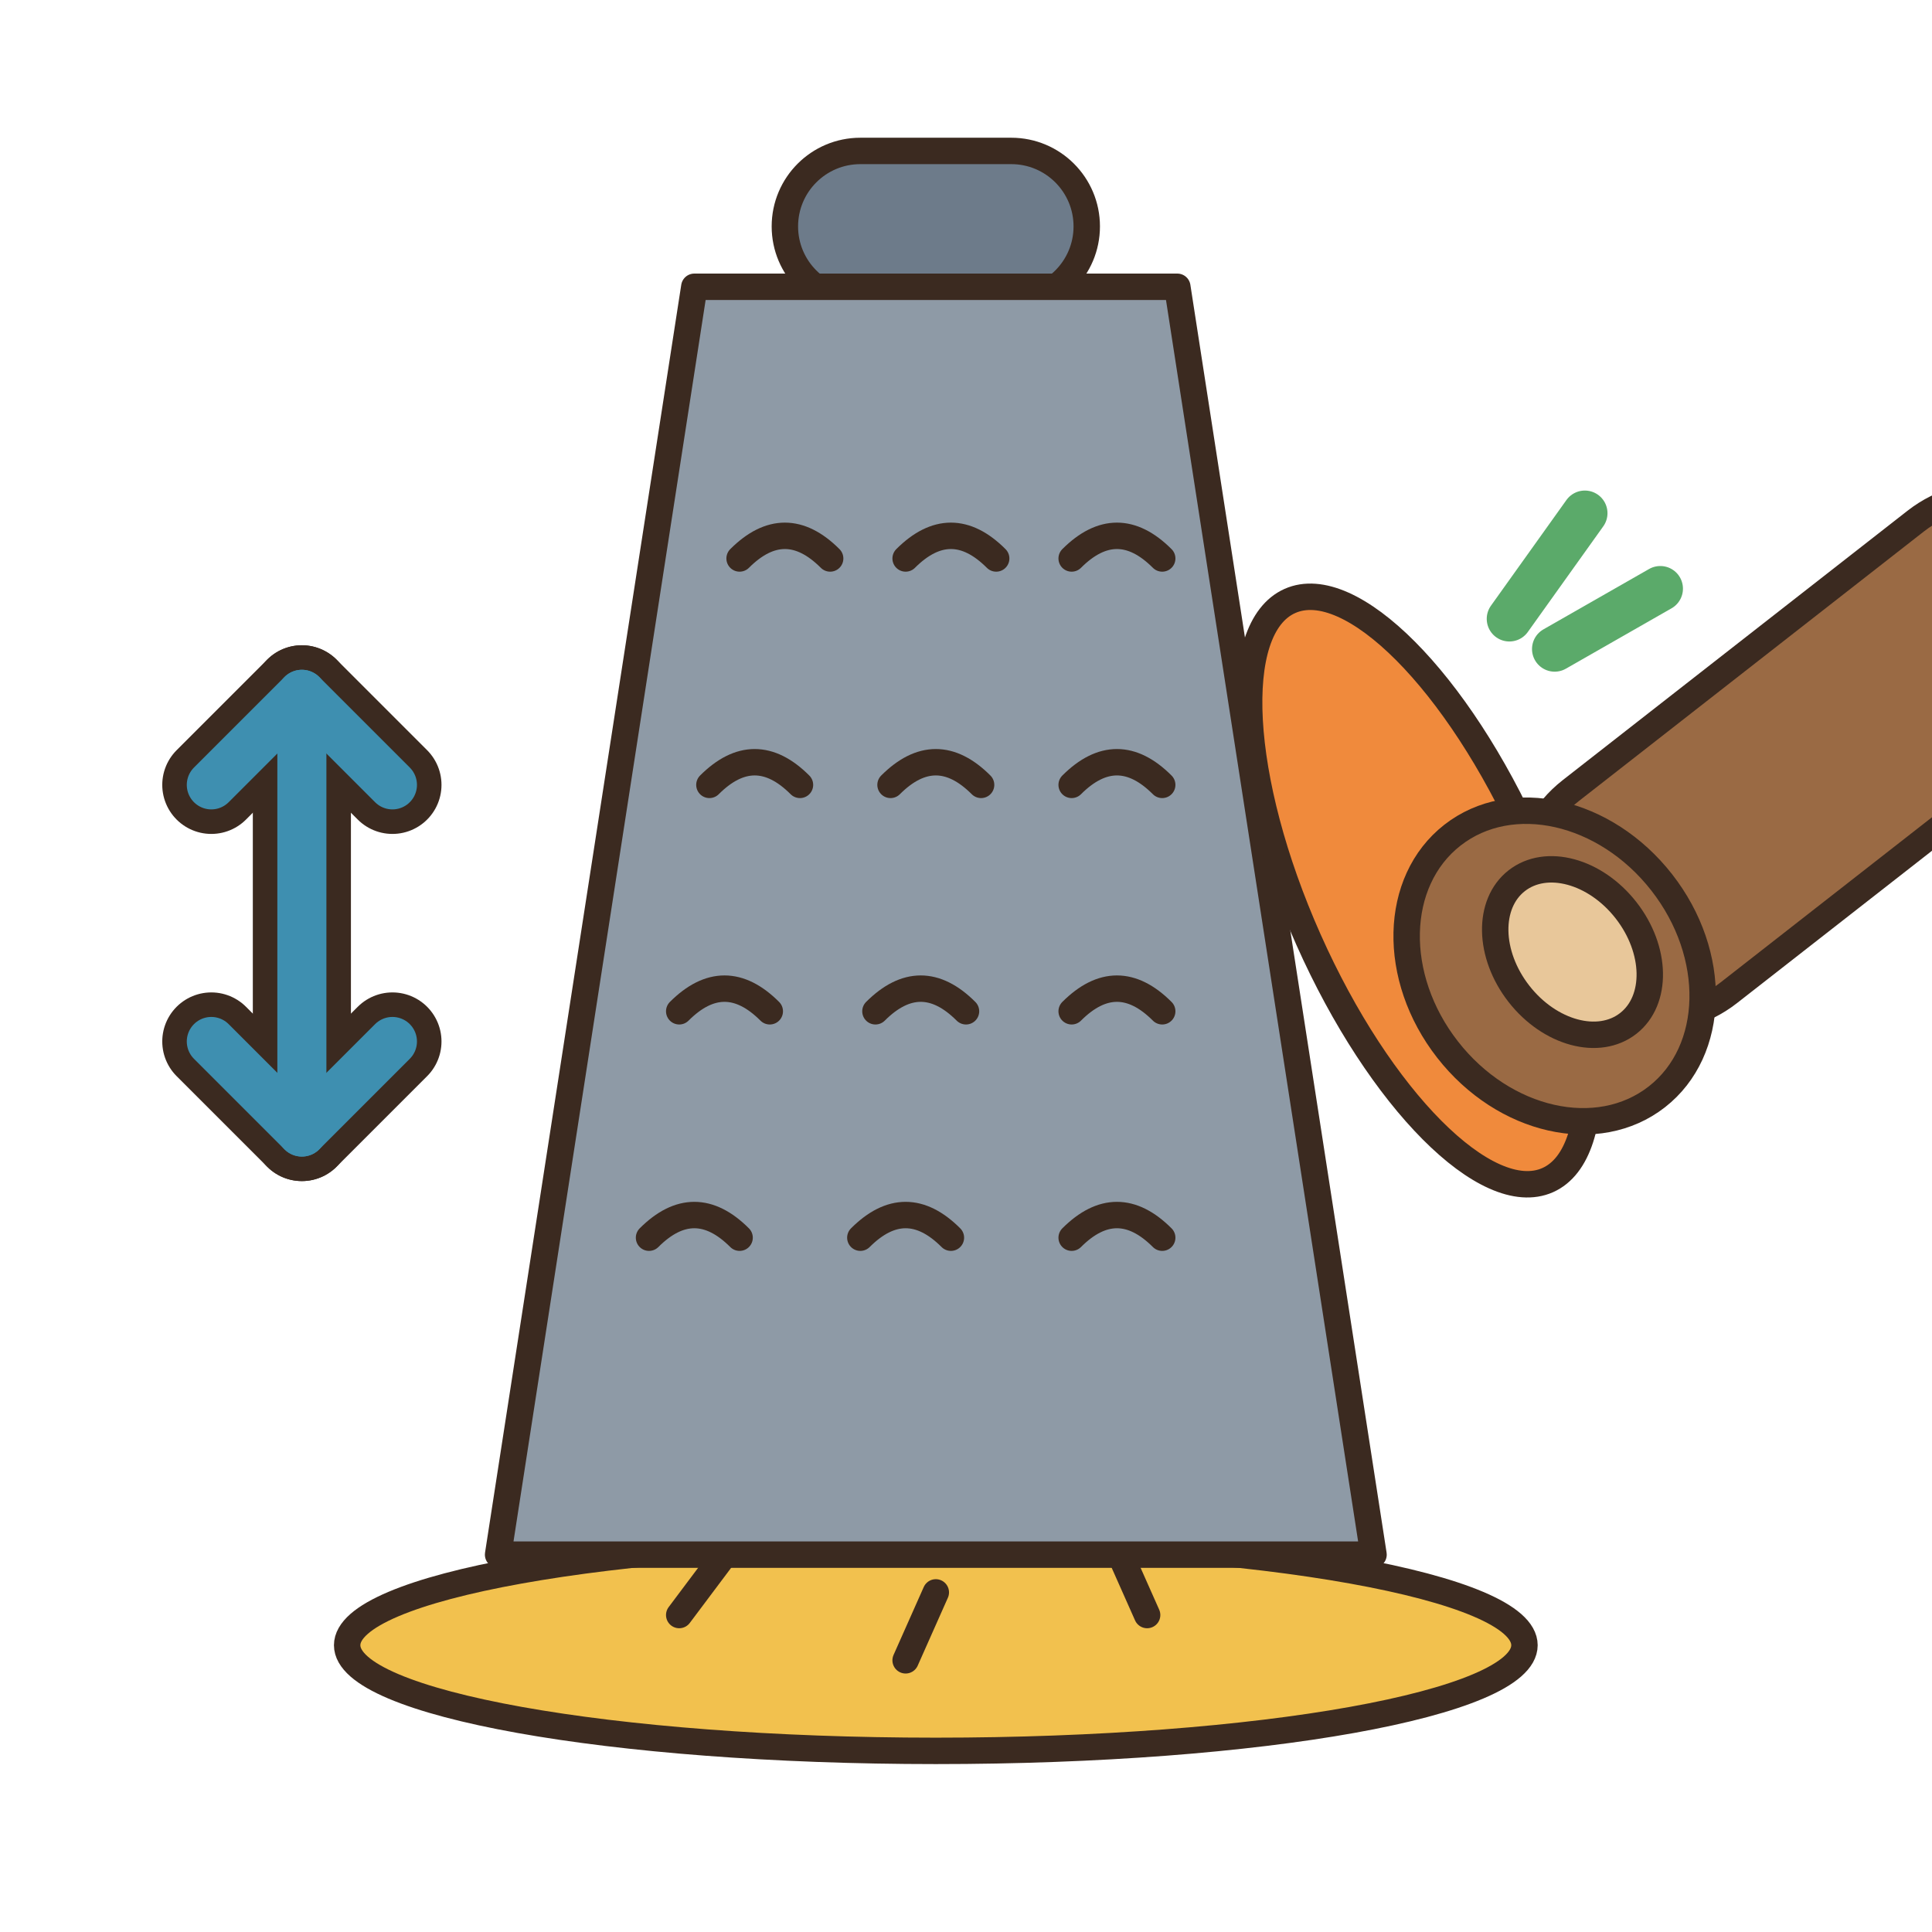
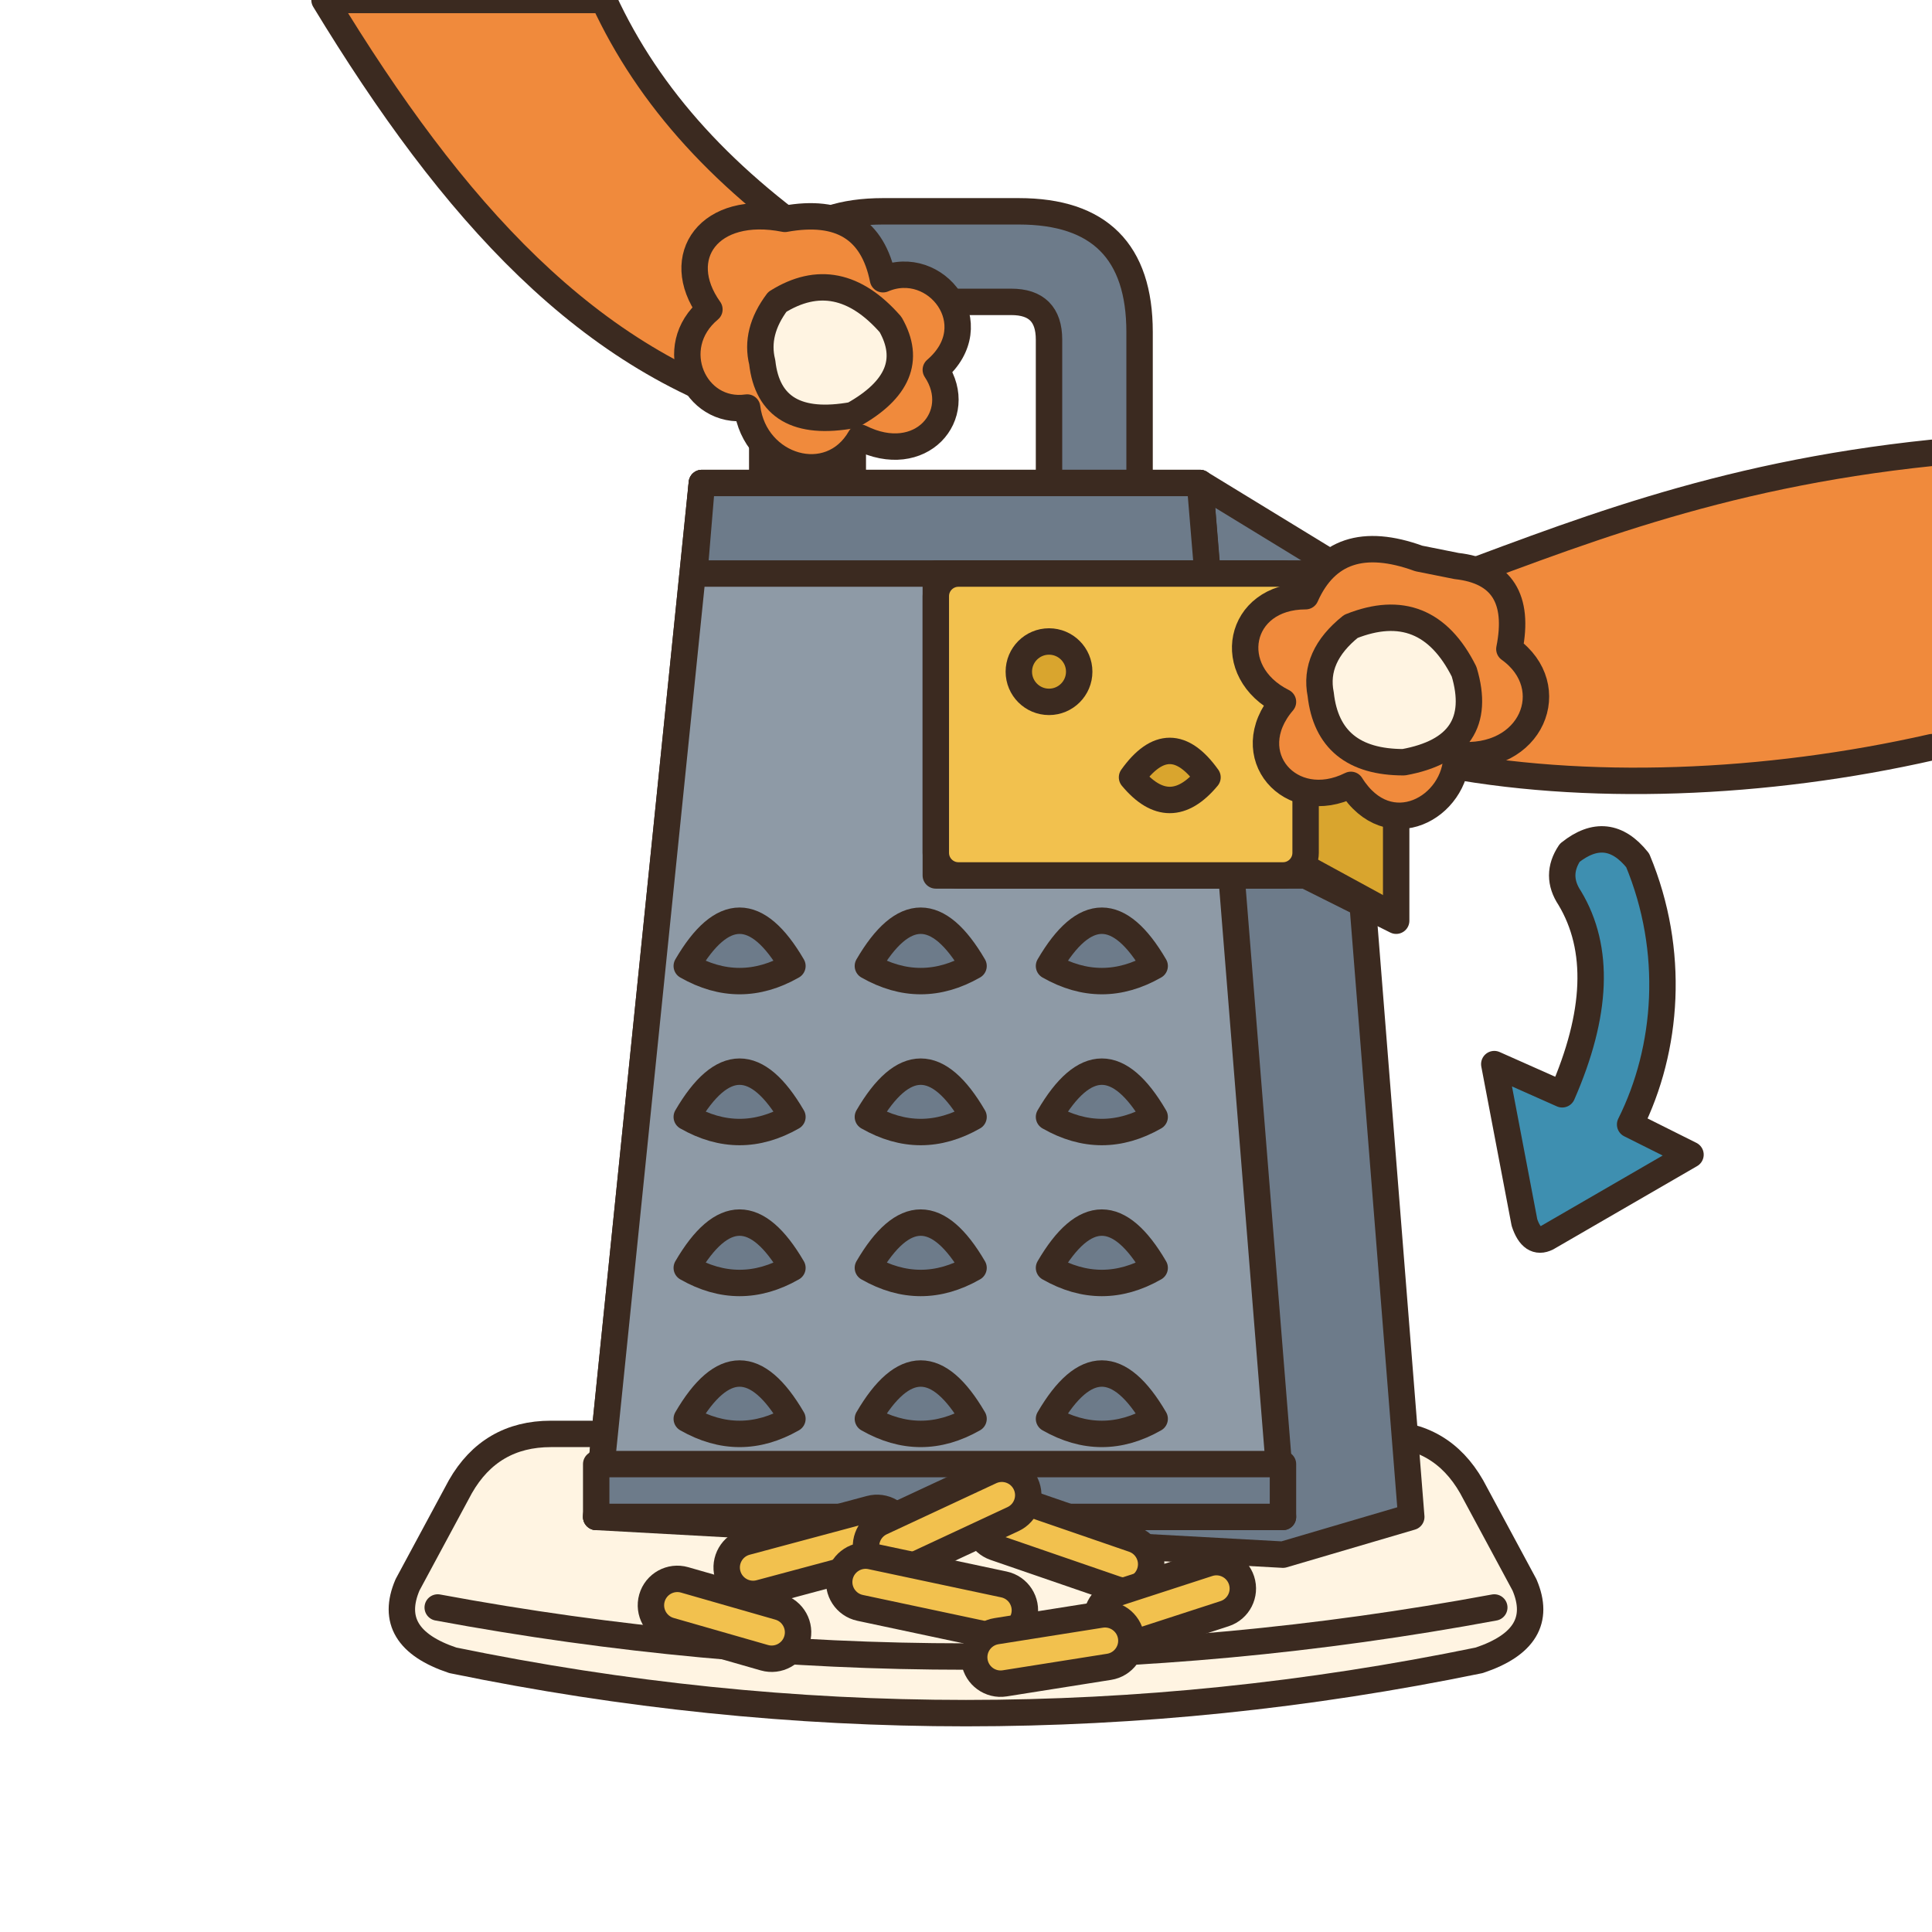
<svg xmlns="http://www.w3.org/2000/svg" viewBox="0 0 256 256">
-   <g stroke="#3B2A20" stroke-width="3.5" stroke-linecap="round" stroke-linejoin="round">
-     <ellipse cx="124" cy="218" rx="78" ry="14" fill="#F2C14E" />
-     <path d="M90 214 l6 -8 M120 220 l4 -9 M152 214 l-4 -9" fill="none" />
-     <rect x="104" y="20" width="40" height="20" rx="10" fill="#6D7B8A" />
-     <path d="M92 38 L156 38 L182 206 L66 206 Z" fill="#8E9AA6" />
-     <path d="M98 74 q6 -6 12 0 M120 74 q6 -6 12 0 M142 74 q6 -6 12 0 M94 104 q6 -6 12 0 M118 104 q6 -6 12 0 M142 104 q6 -6 12 0 M90 134 q6 -6 12 0 M116 134 q6 -6 12 0 M142 134 q6 -6 12 0 M86 164 q6 -6 12 0 M114 164 q6 -6 12 0 M142 164 q6 -6 12 0" fill="none" />
-     <ellipse cx="188" cy="118" rx="16" ry="42" fill="#F08A3C" transform="rotate(-24 188 118)" />
-     <path d="M200 82 l10 -14 M206 86 l14 -8" fill="none" stroke="#5BAA6A" stroke-width="6" />
-     <g transform="translate(206 128) rotate(232)">
-       <rect x="-17" y="0" width="34" height="90" rx="16" fill="#9A6A44" />
-       <ellipse cx="0" cy="0" rx="22" ry="18" fill="#9A6A44" />
-       <ellipse cx="0" cy="3" rx="12" ry="9" fill="#E8C79A" />
+   <g id="grate" stroke="#3B2A20" stroke-width="3.5" stroke-linecap="round" stroke-linejoin="round">
+     <g id="small-board">
+       <path d="M73 190 L183 190 Q191 190 195 197 L202 210 Q205 217 196 220 Q128 234 60 220 Q51 217 54 210 L61 197 Q65 190 73 190 Z" fill="#FFF4E2" />
+       <path d="M58 213 Q128 226 198 213" fill="none" />
    </g>
-     <path d="M40 92 L40 150" fill="none" stroke="#3B2A20" stroke-width="13" />
-     <path d="M28 104 L40 92 L52 104 M28 138 L40 150 L52 138" fill="none" stroke="#3B2A20" stroke-width="13" />
-     <path d="M40 92 L40 150" fill="none" stroke="#3E8FB0" stroke-width="6.5" />
-     <path d="M28 104 L40 92 L52 104 M28 138 L40 150 L52 138" fill="none" stroke="#3E8FB0" stroke-width="6.5" />
+     <g id="rosa-left-forearm">
+       <path d="M43 0 L80 0 C86 13 96 24 111 34 L103 55 C78 48 60 28 43 0 Z" fill="#F08A3C" />
+     </g>
+     <g id="grater-handle">
+       <path d="M101 67 L101 44 Q101 28 117 28 L135 28 Q151 28 151 44 L151 67 L139 67 L139 45 Q139 40 134 40 L118 40 Q113 40 113 45 L113 67 Z" fill="#6D7B8A" />
+     </g>
+     <g id="grater-body">
+       <path d="M93 64 L159 64 L177 75 L187 201 L170 206 L79 201 Z" fill="#6D7B8A" />
+       <path d="M93 64 L159 64 L170 201 L79 201 Z" fill="#8E9AA6" />
+       <path d="M93 64 L159 64 L160 76 L92 76 Z" fill="#6D7B8A" />
+       <path d="M79 194 L170 194 L170 201 L79 201 Z" fill="#6D7B8A" />
+     </g>
+     <g id="grating-holes" fill="#6D7B8A">
+       <path d="M91 128 Q98 116 105 128 Q98 132 91 128 Z" />
+       <path d="M115 128 Q122 116 129 128 Q122 132 115 128 Z" />
+       <path d="M139 128 Q146 116 153 128 Q146 132 139 128 Z" />
+       <path d="M91 148 Q98 136 105 148 Q98 152 91 148 Z" />
+       <path d="M115 148 Q122 136 129 148 Q122 152 115 148 Z" />
+       <path d="M139 148 Q146 136 153 148 Q146 152 139 148 Z" />
+       <path d="M91 168 Q98 156 105 168 Q98 172 91 168 Z" />
+       <path d="M115 168 Q122 156 129 168 Q122 172 115 168 Z" />
+       <path d="M139 168 Q146 156 153 168 Q146 172 139 168 Z" />
+       <path d="M91 188 Q98 176 105 188 Q98 192 91 188 Z" />
+       <path d="M115 188 Q122 176 129 188 Q122 192 115 188 Z" />
+       <path d="M139 188 Q146 176 153 188 Q146 192 139 188 Z" />
+     </g>
+     <g id="rosa-handle-paw">
+       <path d="M104 29 C94 27 89 34 94 41 C88 46 92 55 99 54 C100 62 110 65 114 58 C122 62 128 55 124 49 C131 43 124 34 117 37 Q115 27 104 29 Z" fill="#F08A3C" />
+       <path d="M103 40 Q111 35 118 43 Q122 50 113 55 Q102 57 101 48 Q100 44 103 40 Z" fill="#FFF4E2" />
+     </g>
+     <g id="rosa-right-forearm">
+       <path d="M256 60 C227 63 208 71 189 78 L190 101 C210 105 234 104 256 99" fill="#F08A3C" />
+     </g>
+     <g id="cheese-block">
+       <path d="M124 76 L173 76 L185 84 L185 122 L173 116 L124 116 Z" fill="#D9A52E" />
+       <rect x="124" y="76" width="49" height="40" rx="3" fill="#F2C14E" />
+       <path d="M173 80 L184 86 M173 115 L184 121" fill="none" />
+       <circle cx="139" cy="89" r="4" fill="#D9A52E" />
+       <path d="M150 103 Q155 96 160 103 Q155 109 150 103 Z" fill="#D9A52E" />
+     </g>
+     <g id="rosa-cheese-paw">
+       <path d="M188 74 Q177 70 173 79 C164 79 162 89 170 93 C164 100 171 108 179 104 C184 112 193 107 193 100 C203 101 207 91 200 86 Q202 76 193 75 Z" fill="#F08A3C" />
+       <path d="M179 83 Q189 79 194 89 Q197 99 186 101 Q176 101 175 92 Q174 87 179 83 Z" fill="#FFF4E2" />
+     </g>
+     <g id="grating-motion">
+       <path d="M208 113 Q213 109 217 114 C222 126 221 139 216 149 L224 153 L205 164 Q203 165 202 162 L198 141 L207 145 Q214 129 208 119 Q206 116 208 113 Z" fill="#3E8FB0" />
+     </g>
+     <g id="grated-cheese" fill="#F2C14E">
+       <rect x="96" y="202" width="24" height="7" rx="3.5" transform="rotate(-15 108 205.5)" />
+       <rect x="129" y="201" width="24" height="7" rx="3.5" transform="rotate(19 141 204.5)" />
+       <rect x="114" y="198" width="23" height="7" rx="3.5" transform="rotate(-25 125.5 201.5)" />
+       <rect x="111" y="208" width="25" height="7" rx="3.5" transform="rotate(12 123.5 211.5)" />
+       <rect x="145" y="209" width="20" height="7" rx="3.5" transform="rotate(-18 155 212.5)" />
+       <rect x="86" y="211" width="20" height="7" rx="3.5" transform="rotate(16 96 214.5)" />
+       <rect x="129" y="215" width="21" height="7" rx="3.5" transform="rotate(-9 139.5 218.5)" />
+     </g>
  </g>
</svg>
